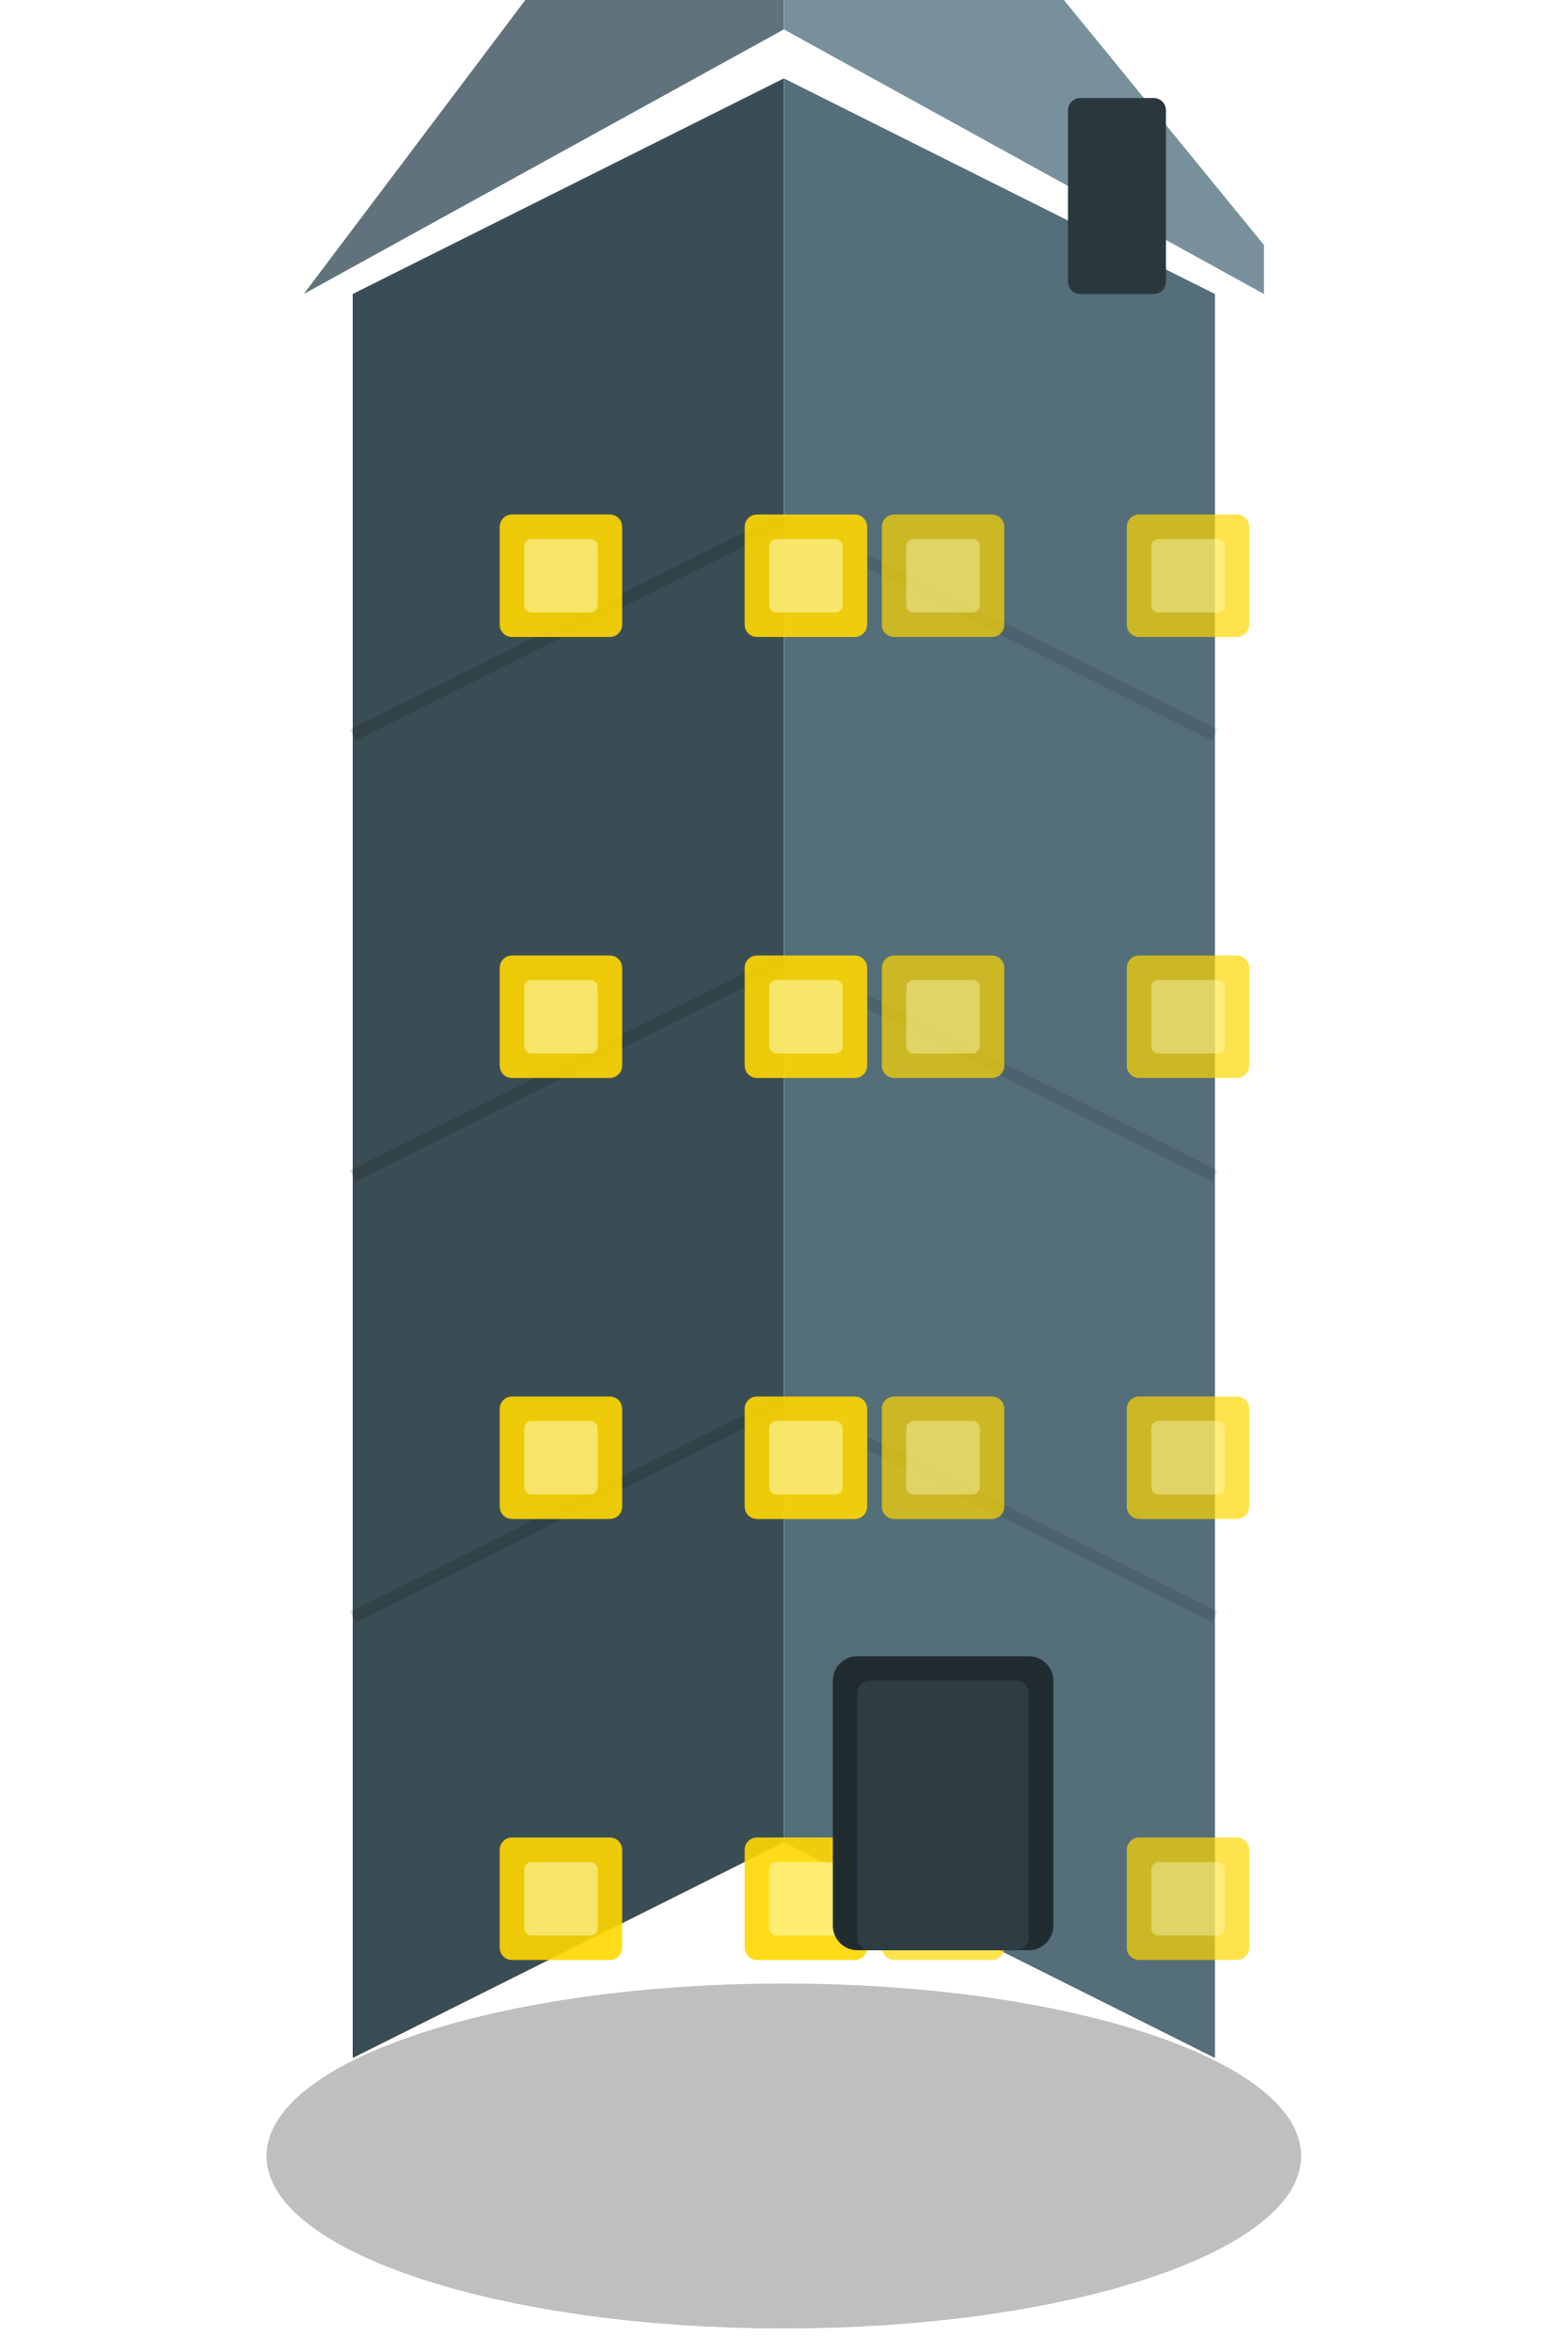
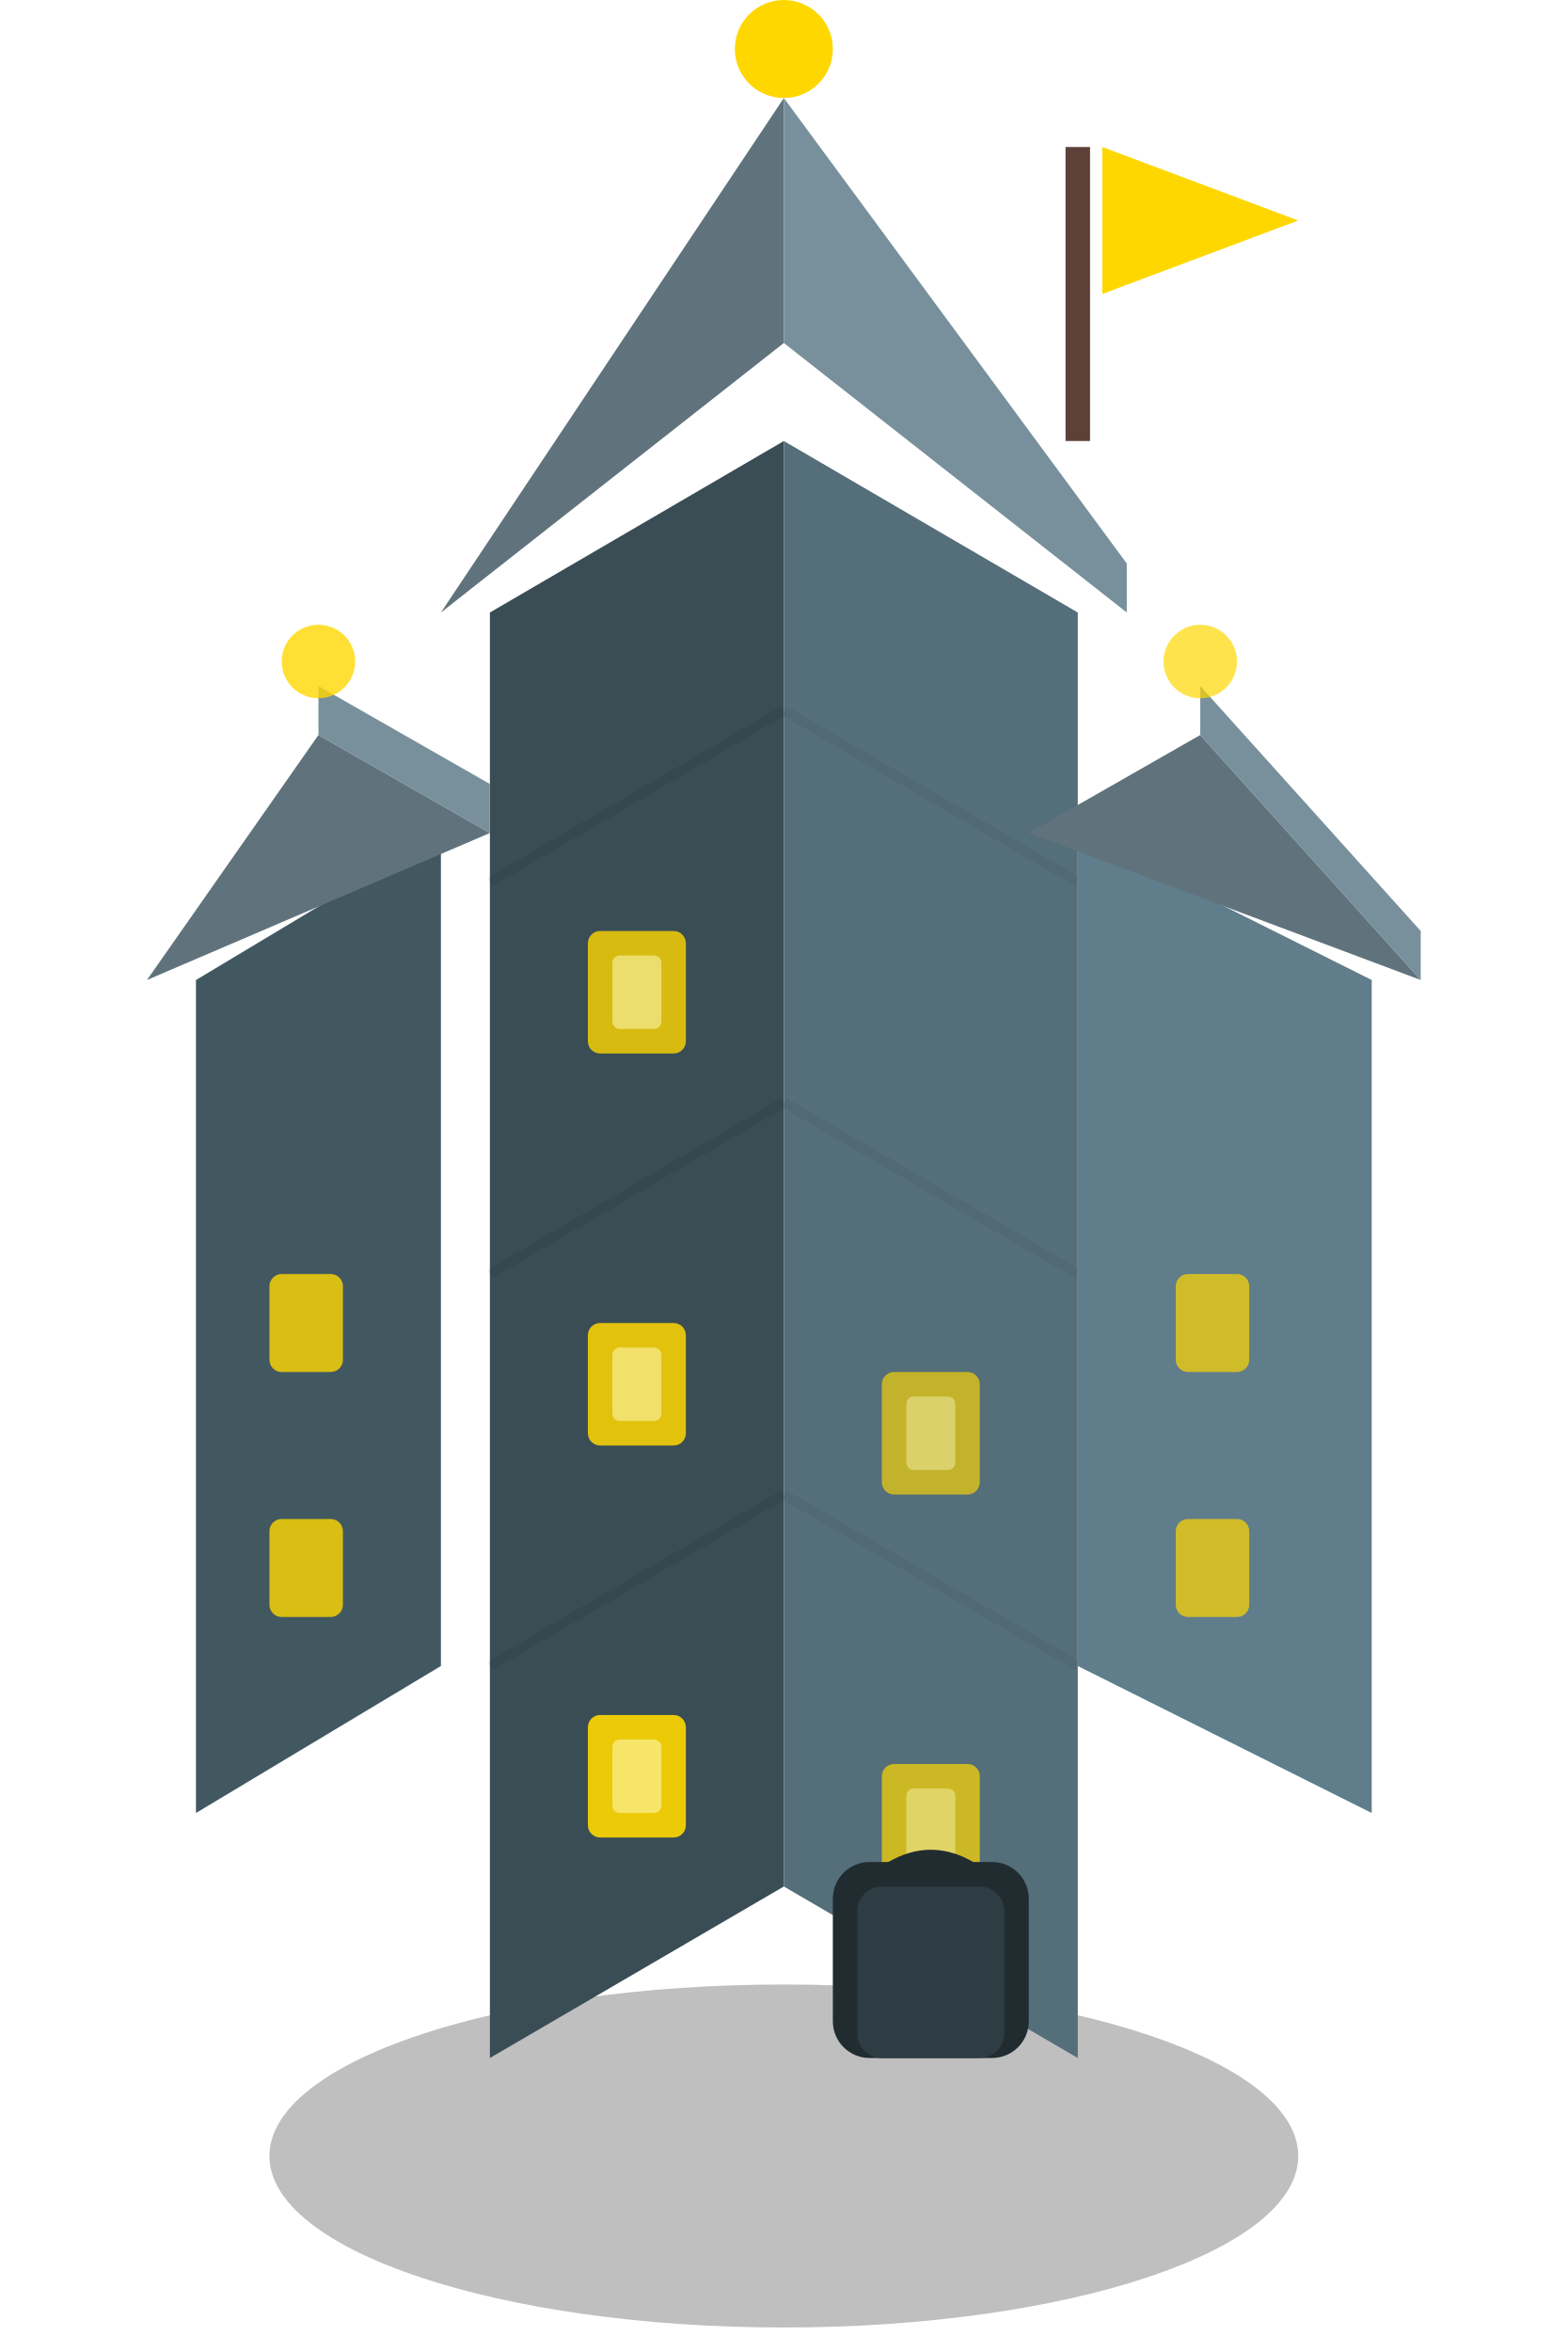
<svg xmlns="http://www.w3.org/2000/svg" width="64" height="96" viewBox="0 0 64 96">
-   <ellipse cx="32" cy="88" rx="21.12" ry="7.04" fill="rgba(0,0,0,0.25)" />
-   <polygon points="14.4,84 32,75.2 32,3.2 14.4,12" fill="rgb(58,77,85)" />
-   <polygon points="32,75.2 49.6,84 49.6,12 32,3.2" fill="#546E7A" />
-   <line x1="14.4" y1="66" x2="32" y2="57.2" stroke="rgba(0,0,0,0.15)" stroke-width="0.5" />
-   <line x1="32" y1="57.2" x2="49.6" y2="66" stroke="rgba(0,0,0,0.1)" stroke-width="0.5" />
-   <line x1="14.4" y1="48" x2="32" y2="39.2" stroke="rgba(0,0,0,0.15)" stroke-width="0.5" />
-   <line x1="32" y1="39.2" x2="49.6" y2="48" stroke="rgba(0,0,0,0.1)" stroke-width="0.5" />
-   <line x1="14.4" y1="30" x2="32" y2="21.2" stroke="rgba(0,0,0,0.15)" stroke-width="0.5" />
-   <line x1="32" y1="21.2" x2="49.6" y2="30" stroke="rgba(0,0,0,0.1)" stroke-width="0.5" />
-   <rect x="20.4" y="75" width="5" height="5" fill="#FFD700" opacity="0.9" rx="0.5" />
-   <rect x="21.4" y="76" width="3" height="3" fill="rgba(255,255,200,0.5)" rx="0.3" />
-   <rect x="30.4" y="75" width="5" height="5" fill="#FFD700" opacity="0.9" rx="0.5" />
-   <rect x="31.4" y="76" width="3" height="3" fill="rgba(255,255,200,0.5)" rx="0.3" />
-   <rect x="20.4" y="57" width="5" height="5" fill="#FFD700" opacity="0.9" rx="0.5" />
-   <rect x="21.4" y="58" width="3" height="3" fill="rgba(255,255,200,0.5)" rx="0.3" />
-   <rect x="30.4" y="57" width="5" height="5" fill="#FFD700" opacity="0.9" rx="0.5" />
-   <rect x="31.4" y="58" width="3" height="3" fill="rgba(255,255,200,0.5)" rx="0.3" />
-   <rect x="20.4" y="39" width="5" height="5" fill="#FFD700" opacity="0.9" rx="0.5" />
-   <rect x="21.4" y="40" width="3" height="3" fill="rgba(255,255,200,0.5)" rx="0.3" />
-   <rect x="30.4" y="39" width="5" height="5" fill="#FFD700" opacity="0.9" rx="0.5" />
-   <rect x="31.4" y="40" width="3" height="3" fill="rgba(255,255,200,0.5)" rx="0.3" />
-   <rect x="20.4" y="21" width="5" height="5" fill="#FFD700" opacity="0.9" rx="0.5" />
-   <rect x="21.4" y="22" width="3" height="3" fill="rgba(255,255,200,0.5)" rx="0.3" />
-   <rect x="30.4" y="21" width="5" height="5" fill="#FFD700" opacity="0.9" rx="0.5" />
-   <rect x="31.4" y="22" width="3" height="3" fill="rgba(255,255,200,0.5)" rx="0.3" />
-   <rect x="36" y="75" width="5" height="5" fill="#FFD700" opacity="0.7" rx="0.5" />
-   <rect x="37" y="76" width="3" height="3" fill="rgba(255,255,200,0.4)" rx="0.3" />
-   <rect x="46" y="75" width="5" height="5" fill="#FFD700" opacity="0.7" rx="0.5" />
-   <rect x="47" y="76" width="3" height="3" fill="rgba(255,255,200,0.4)" rx="0.3" />
-   <rect x="36" y="57" width="5" height="5" fill="#FFD700" opacity="0.7" rx="0.5" />
-   <rect x="37" y="58" width="3" height="3" fill="rgba(255,255,200,0.4)" rx="0.3" />
-   <rect x="46" y="57" width="5" height="5" fill="#FFD700" opacity="0.7" rx="0.5" />
-   <rect x="47" y="58" width="3" height="3" fill="rgba(255,255,200,0.4)" rx="0.3" />
-   <rect x="36" y="39" width="5" height="5" fill="#FFD700" opacity="0.7" rx="0.5" />
-   <rect x="37" y="40" width="3" height="3" fill="rgba(255,255,200,0.4)" rx="0.3" />
-   <rect x="46" y="39" width="5" height="5" fill="#FFD700" opacity="0.7" rx="0.5" />
-   <rect x="47" y="40" width="3" height="3" fill="rgba(255,255,200,0.4)" rx="0.3" />
-   <rect x="36" y="21" width="5" height="5" fill="#FFD700" opacity="0.7" rx="0.5" />
-   <rect x="37" y="22" width="3" height="3" fill="rgba(255,255,200,0.4)" rx="0.3" />
-   <rect x="46" y="21" width="5" height="5" fill="#FFD700" opacity="0.7" rx="0.5" />
-   <rect x="47" y="22" width="3" height="3" fill="rgba(255,255,200,0.4)" rx="0.3" />
-   <polygon points="12.4,12 32,1.2 32,-14" fill="rgb(96,115,124)" />
-   <polygon points="32,1.2 51.6,12 51.6,10 32,-14" fill="#78909C" />
-   <circle cx="32" cy="-16" r="2" fill="#FFD700" />
-   <rect x="34" y="67.6" width="9" height="12" fill="rgb(33,44,48)" rx="1" />
-   <rect x="35" y="68.6" width="7" height="11" fill="rgb(46,60,67)" rx="0.5" />
-   <rect x="43.6" y="4" width="4" height="8" fill="rgb(42,55,61)" rx="0.5" />
-   <line x1="47.6" y1="0" x2="47.6" y2="-12" stroke="#5D4037" stroke-width="1" />
-   <polygon points="48.6,-12 57.6,-9 48.6,-6" fill="#FFD700" />
+   <ellipse cx="32" cy="88" rx="21" ry="7" fill="rgba(0,0,0,0.25)" />
+   <polygon points="20,84 32,77 32,18 20,25" fill="rgb(58,77,85)" />
+   <polygon points="32,77 44,84 44,25 32,18" fill="#546E7A" />
+   <line x1="20" y1="68" x2="32" y2="61" stroke="rgba(0,0,0,0.07)" stroke-width="0.4" />
+   <line x1="32" y1="61" x2="44" y2="68" stroke="rgba(0,0,0,0.05)" stroke-width="0.4" />
+   <line x1="20" y1="52" x2="32" y2="45" stroke="rgba(0,0,0,0.07)" stroke-width="0.4" />
+   <line x1="32" y1="45" x2="44" y2="52" stroke="rgba(0,0,0,0.05)" stroke-width="0.4" />
+   <line x1="20" y1="36" x2="32" y2="29" stroke="rgba(0,0,0,0.07)" stroke-width="0.4" />
+   <line x1="32" y1="29" x2="44" y2="36" stroke="rgba(0,0,0,0.05)" stroke-width="0.4" />
+   <polygon points="18,25 32,14 32,4" fill="rgb(96,115,124)" />
+   <polygon points="32,14 46,25 46,23 32,4" fill="#78909C" />
+   <circle cx="32" cy="2" r="2" fill="#FFD700" />
+   <polygon points="8,74 18,68 18,34 8,40" fill="rgb(66,88,97)" />
+   <polygon points="6,40 13,30 20,34" fill="rgb(96,115,124)" />
+   <polygon points="13,30 20,34 20,32 13,28" fill="#78909C" />
+   <circle cx="13" cy="27" r="1.5" fill="#FFD700" opacity="0.8" />
+   <rect x="11" y="52" width="3" height="4" fill="#FFD700" opacity="0.8" rx="0.5" />
+   <rect x="11" y="62" width="3" height="4" fill="#FFD700" opacity="0.8" rx="0.5" />
+   <polygon points="44,68 56,74 56,40 44,34" fill="#607D8B" />
+   <polygon points="42,34 49,30 58,40" fill="rgb(96,115,124)" />
+   <polygon points="49,30 58,40 58,38 49,28" fill="#78909C" />
+   <circle cx="49" cy="27" r="1.5" fill="#FFD700" opacity="0.7" />
+   <rect x="48" y="52" width="3" height="4" fill="#FFD700" opacity="0.7" rx="0.5" />
+   <rect x="48" y="62" width="3" height="4" fill="#FFD700" opacity="0.7" rx="0.5" />
+   <rect x="24" y="70" width="4" height="5" fill="#FFD700" opacity="0.9" rx="0.5" />
+   <rect x="25" y="71" width="2" height="3" fill="rgba(255,255,200,0.5)" rx="0.3" />
+   <rect x="24" y="54" width="4" height="5" fill="#FFD700" opacity="0.85" rx="0.5" />
+   <rect x="25" y="55" width="2" height="3" fill="rgba(255,255,200,0.5)" rx="0.3" />
+   <rect x="24" y="38" width="4" height="5" fill="#FFD700" opacity="0.8" rx="0.5" />
+   <rect x="25" y="39" width="2" height="3" fill="rgba(255,255,200,0.5)" rx="0.3" />
+   <rect x="36" y="72" width="4" height="5" fill="#FFD700" opacity="0.7" rx="0.5" />
+   <rect x="37" y="73" width="2" height="3" fill="rgba(255,255,200,0.4)" rx="0.3" />
+   <rect x="36" y="56" width="4" height="5" fill="#FFD700" opacity="0.65" rx="0.5" />
+   <rect x="37" y="57" width="2" height="3" fill="rgba(255,255,200,0.4)" rx="0.3" />
+   <rect x="34" y="76" width="8" height="8" fill="rgb(33,44,48)" rx="1.5" />
+   <rect x="35" y="77" width="6" height="7" fill="rgb(46,60,67)" rx="1" />
+   <path d="M35,77 Q38,74 41,77" fill="rgb(33,44,48)" />
+   <line x1="44" y1="18" x2="44" y2="6" stroke="#5D4037" stroke-width="1" />
+   <polygon points="45,6 53,9 45,12" fill="#FFD700" />
</svg>
